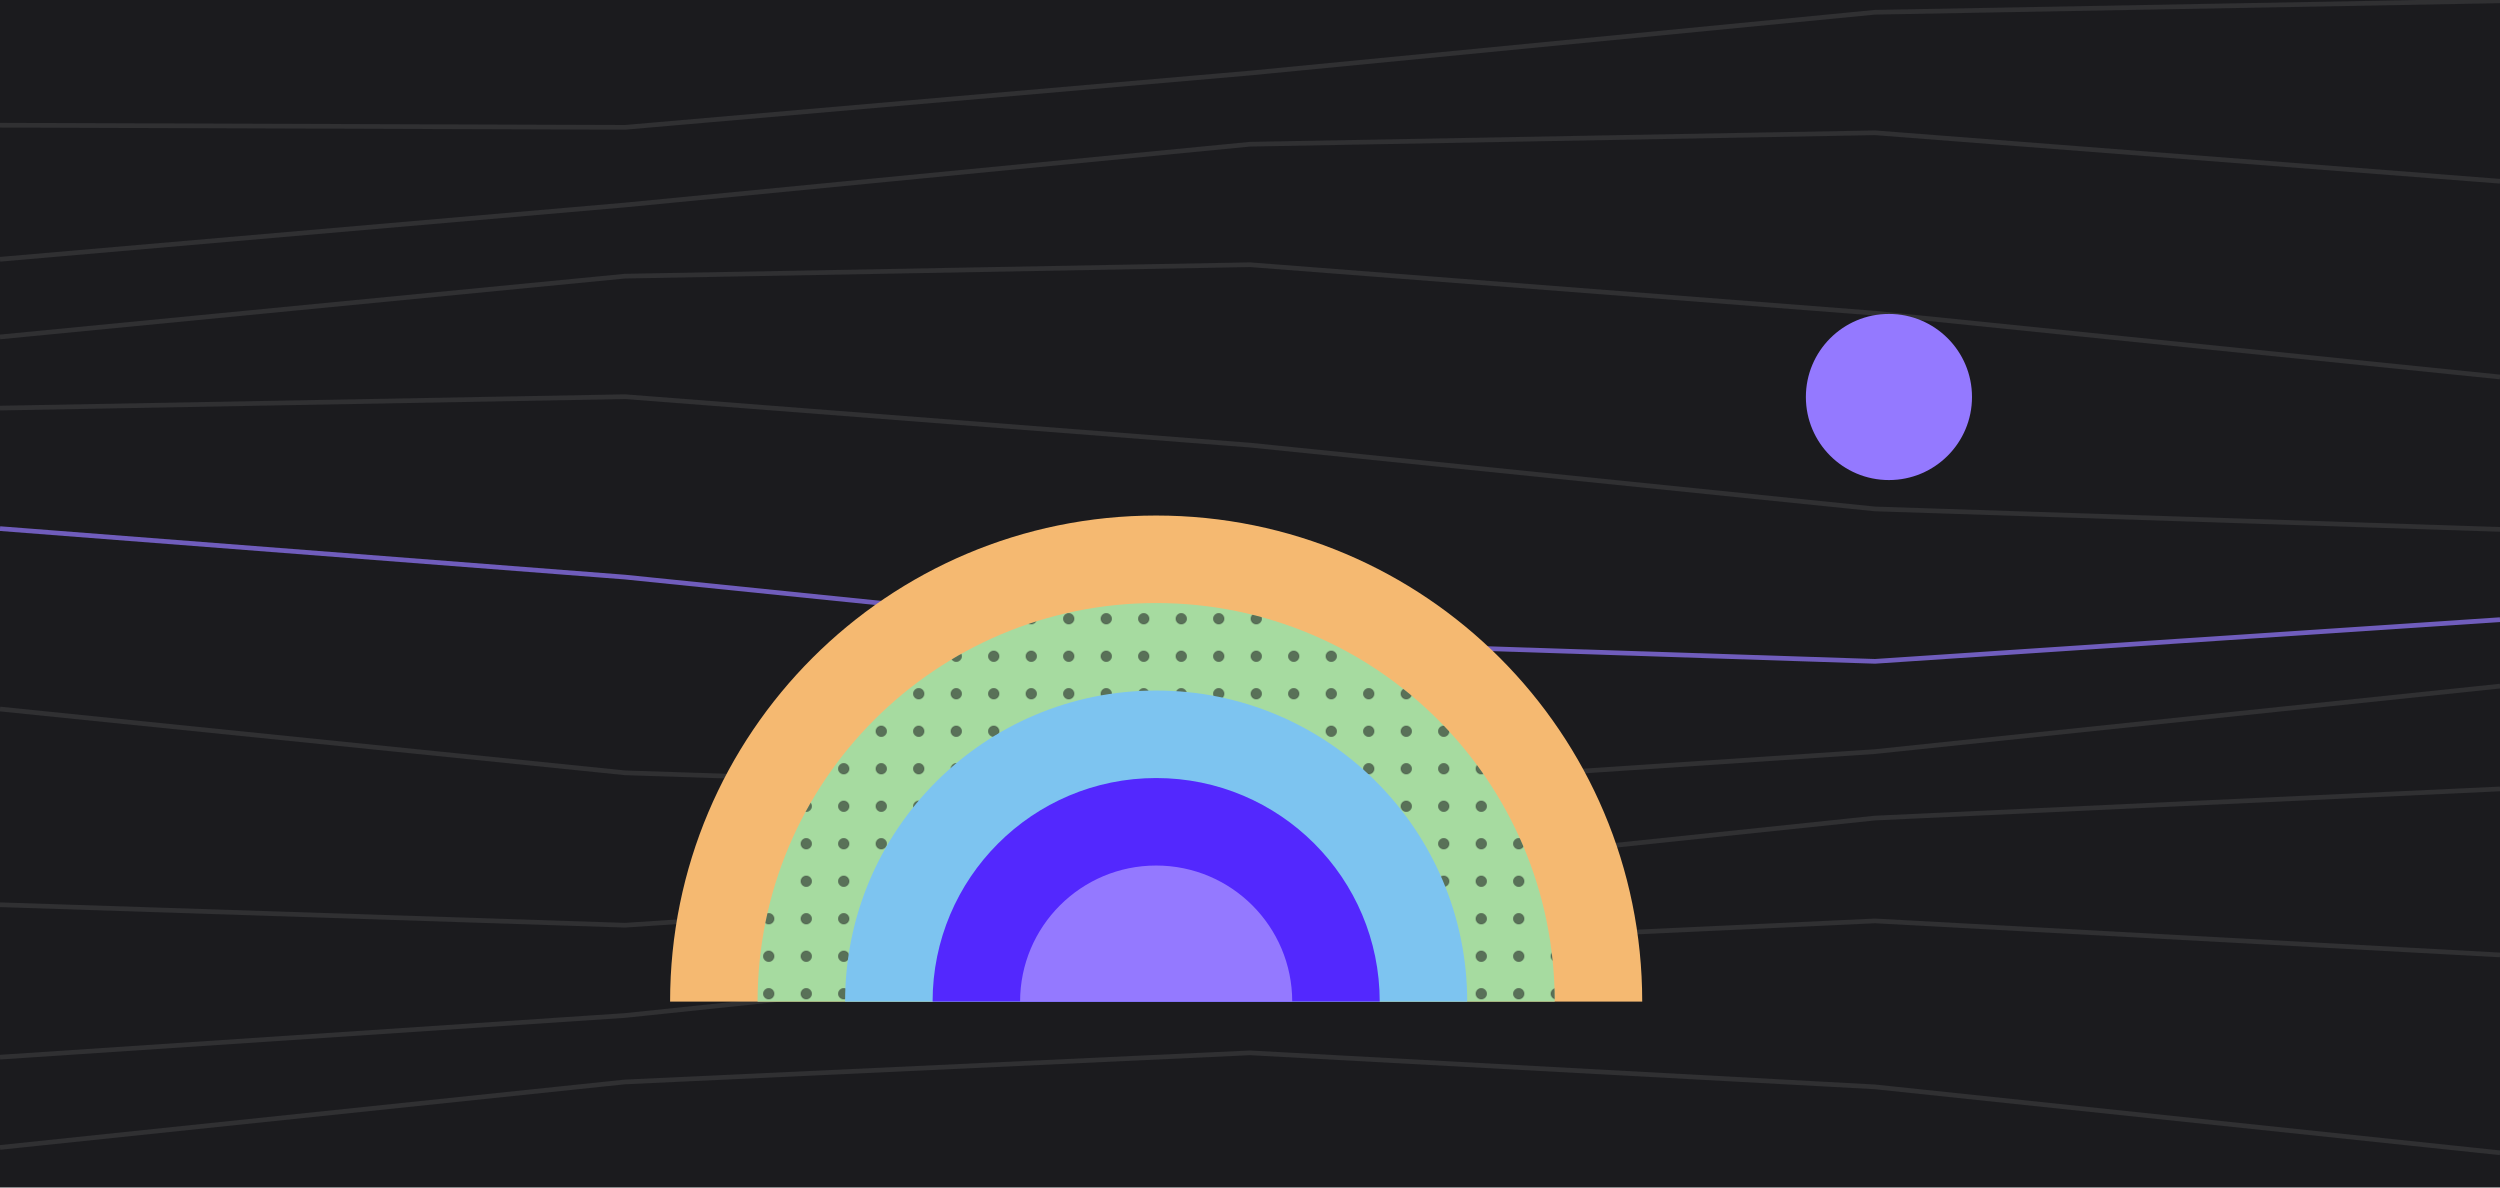
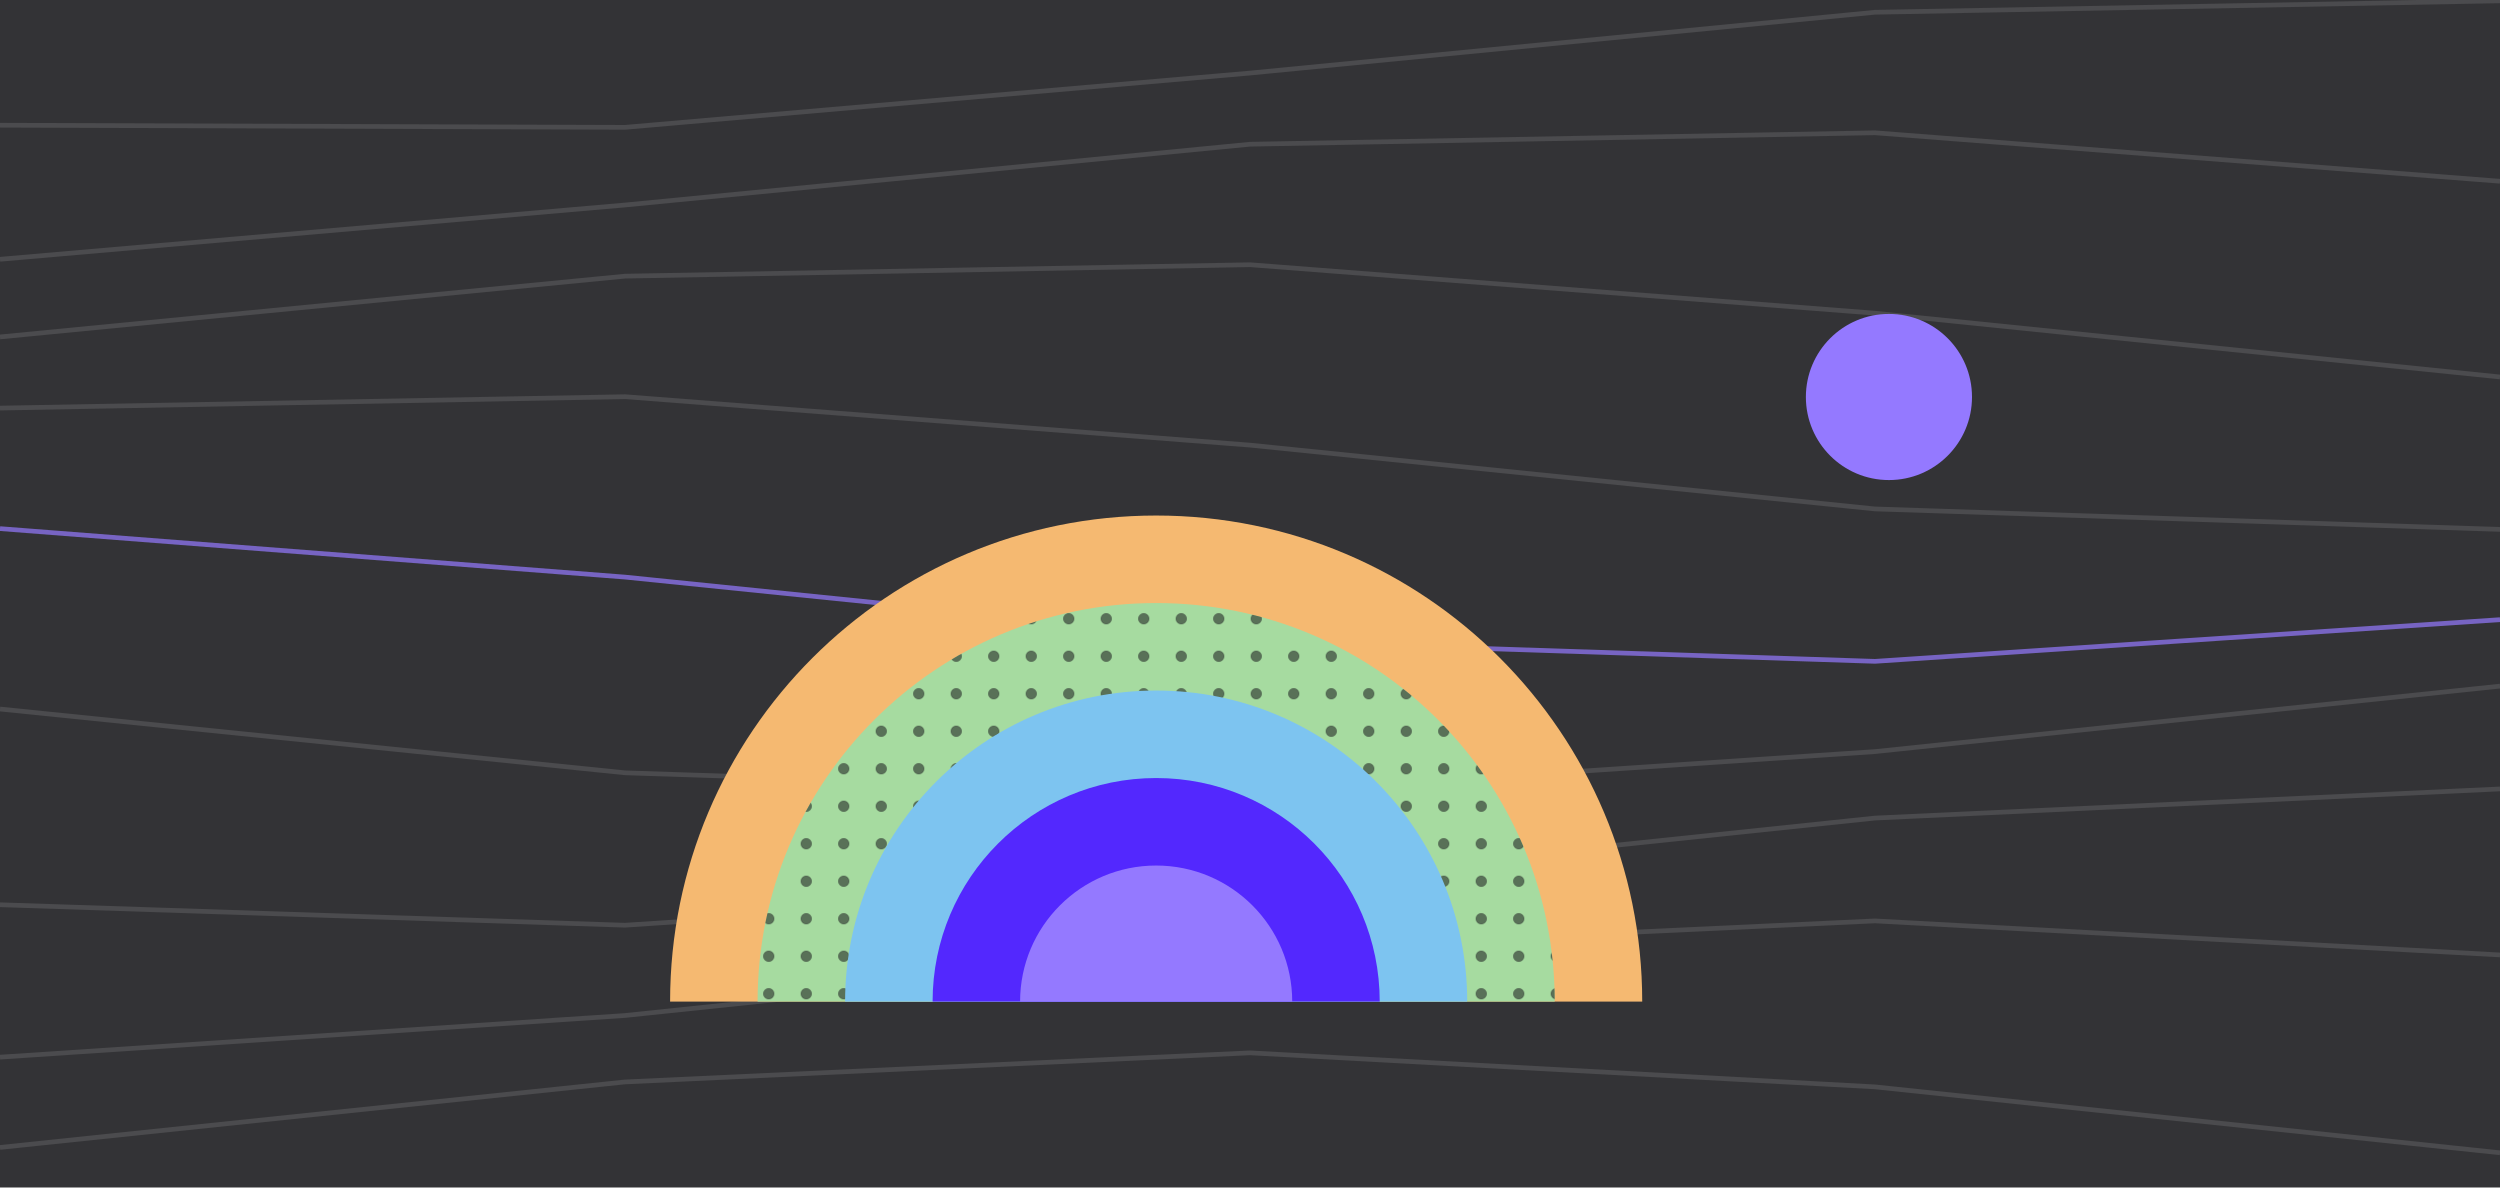
<svg xmlns="http://www.w3.org/2000/svg" width="800" height="380" viewBox="0 0 800 380" data-composition="arcs">
  <defs>
    <pattern id="cover-grid" width="16" height="16" patternUnits="userSpaceOnUse">
      <path d="M16 0H0V16" fill="none" stroke="#1b1b1e" stroke-opacity=".6" stroke-width="1.2" />
    </pattern>
    <pattern id="cover-hatch" width="10" height="10" patternUnits="userSpaceOnUse" patternTransform="rotate(-35)">
      <path d="M0 0V10" stroke="#1b1b1e" stroke-opacity=".4" stroke-width="2" />
    </pattern>
    <pattern id="cover-dots" width="12" height="12" patternUnits="userSpaceOnUse">
      <circle cx="6" cy="6" r="1.8" fill="#1b1b1e" fill-opacity=".55" />
    </pattern>
  </defs>
-   <rect width="800" height="380" fill="#1b1b1e" />
-   <path d="M0 40.07 L200 40.75 L400 23.38 L600 3.92 L800 0.27" fill="none" stroke="rgba(255, 255, 255, 0.09)" stroke-width="1.5" />
-   <path d="M0 82.97 L200 65.6 L400 46.15 L600 42.49 L800 58" fill="none" stroke="rgba(255, 255, 255, 0.09)" stroke-width="1.5" />
-   <path d="M0 107.82 L200 88.37 L400 84.71 L600 100.22 L800 120.63" fill="none" stroke="rgba(255, 255, 255, 0.09)" stroke-width="1.5" />
-   <path d="M0 130.59 L200 126.94 L400 142.44 L600 162.86 L800 169.41" fill="none" stroke="rgba(255, 255, 255, 0.09)" stroke-width="1.5" />
+   <rect width="800" height="380" fill="#333336" />
+   <path d="M0 40.07 L200 40.75 L400 23.38 L600 3.92 L800 0.27" fill="none" stroke="rgba(255, 255, 255, 0.12)" stroke-width="1.5" />
+   <path d="M0 82.97 L200 65.6 L400 46.15 L600 42.49 L800 58" fill="none" stroke="rgba(255, 255, 255, 0.12)" stroke-width="1.5" />
+   <path d="M0 107.82 L200 88.37 L400 84.71 L600 100.22 L800 120.63" fill="none" stroke="rgba(255, 255, 255, 0.12)" stroke-width="1.5" />
+   <path d="M0 130.59 L200 126.94 L400 142.44 L600 162.86 L800 169.41" fill="none" stroke="rgba(255, 255, 255, 0.12)" stroke-width="1.5" />
  <path d="M0 169.16 L200 184.67 L400 205.08 L600 211.63 L800 198.29" fill="none" stroke="#9479ff" stroke-opacity="0.7" stroke-width="1.5" />
-   <path d="M0 226.89 L200 247.3 L400 253.85 L600 240.51 L800 219.56" fill="none" stroke="rgba(255, 255, 255, 0.09)" stroke-width="1.5" />
-   <path d="M0 289.52 L200 296.07 L400 282.74 L600 261.78 L800 252.46" fill="none" stroke="rgba(255, 255, 255, 0.09)" stroke-width="1.5" />
-   <path d="M0 338.29 L200 324.96 L400 304 L600 294.69 L800 305.58" fill="none" stroke="rgba(255, 255, 255, 0.09)" stroke-width="1.5" />
-   <path d="M0 367.18 L200 346.22 L400 336.91 L600 347.8 L800 368.89" fill="none" stroke="rgba(255, 255, 255, 0.09)" stroke-width="1.5" />
+   <path d="M0 226.89 L200 247.3 L400 253.85 L600 240.51 L800 219.56" fill="none" stroke="rgba(255, 255, 255, 0.12)" stroke-width="1.5" />
+   <path d="M0 289.52 L200 296.07 L400 282.74 L600 261.78 L800 252.46" fill="none" stroke="rgba(255, 255, 255, 0.12)" stroke-width="1.5" />
+   <path d="M0 338.29 L200 324.96 L400 304 L600 294.69 L800 305.58" fill="none" stroke="rgba(255, 255, 255, 0.12)" stroke-width="1.5" />
+   <path d="M0 367.18 L200 346.22 L400 336.91 L600 347.8 L800 368.89" fill="none" stroke="rgba(255, 255, 255, 0.12)" stroke-width="1.5" />
  <path d="M214.43 320.51a155.54 155.54 0 0 1 311.08 0z" fill="#f5b971" />
  <path d="M242.43 320.51a127.54 127.54 0 0 1 255.08 0z" fill="#a6dba0" />
  <path d="M242.43 320.51a127.54 127.54 0 0 1 255.08 0z" fill="url(#cover-dots)" />
  <path d="M270.43 320.51a99.54 99.54 0 0 1 199.08 0z" fill="#7dc4f0" />
  <path d="M298.43 320.51a71.54 71.54 0 0 1 143.08 0z" fill="#5328fe" />
  <path d="M326.43 320.51a43.54 43.54 0 0 1 87.08 0z" fill="#9479ff" />
  <path d="M577.88 127.04a26.58 26.58 0 1 0 53.16 0a26.58 26.58 0 1 0 -53.16 0z" fill="#9479ff" />
</svg>
